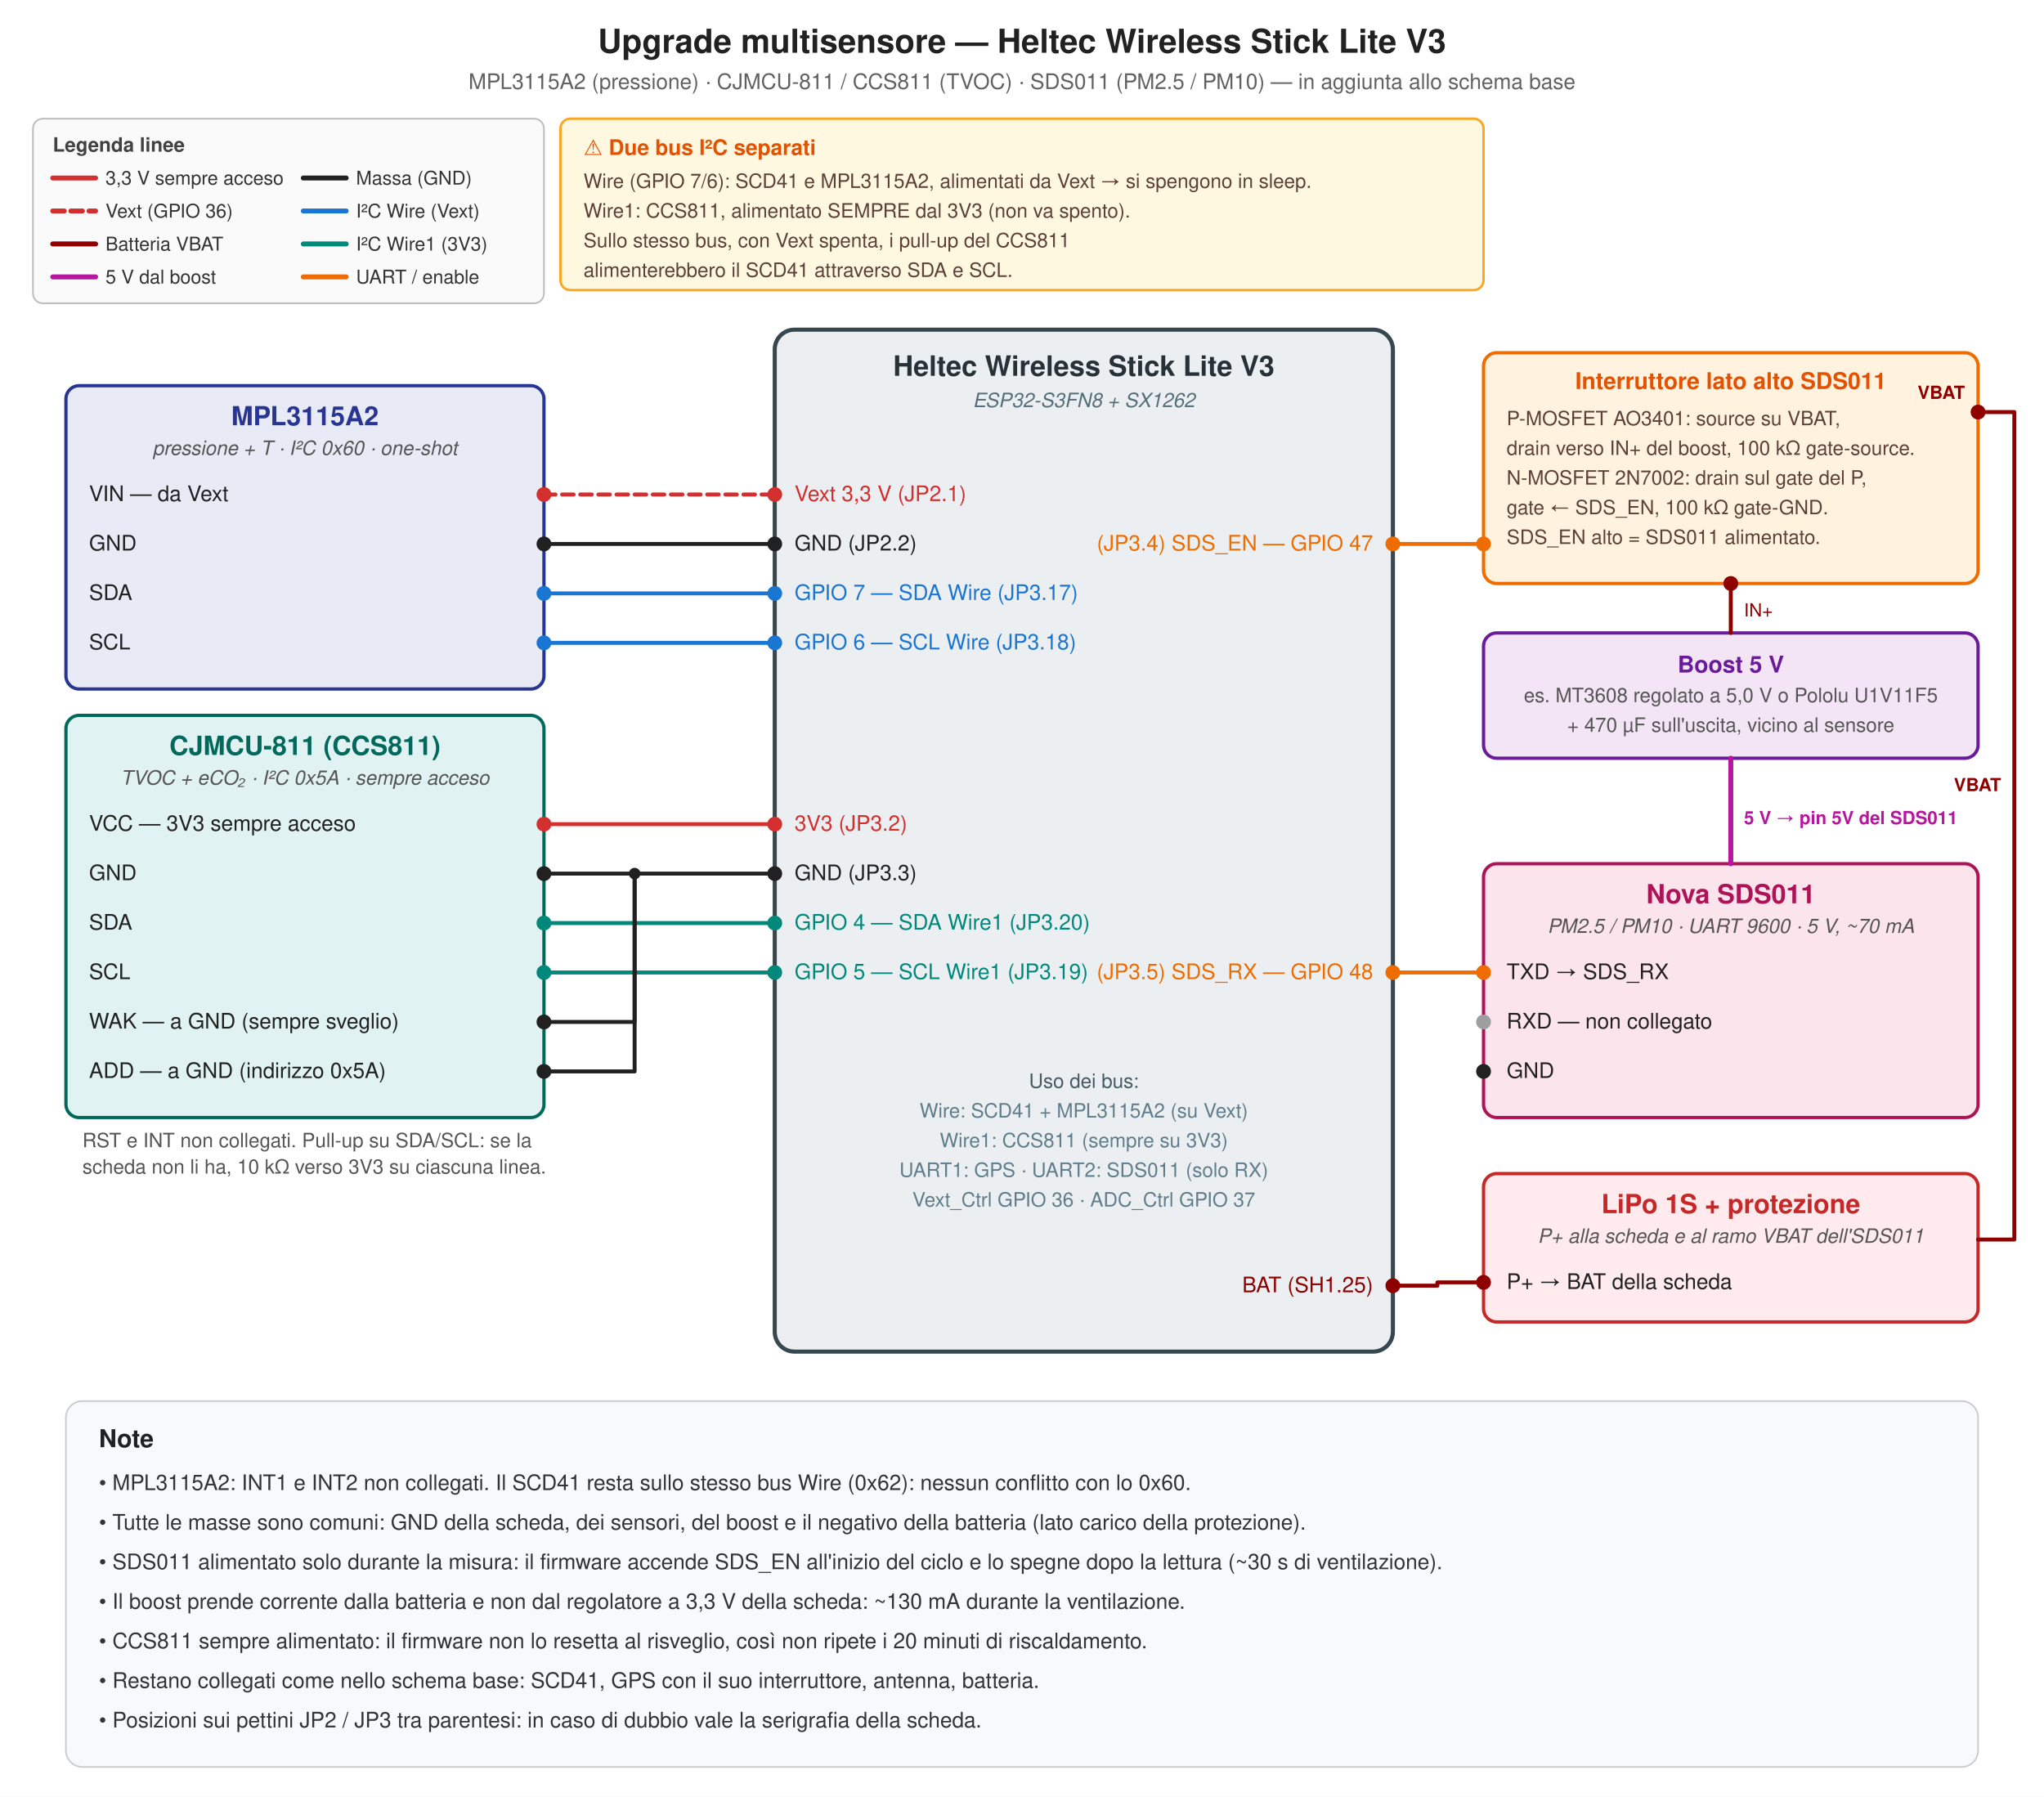
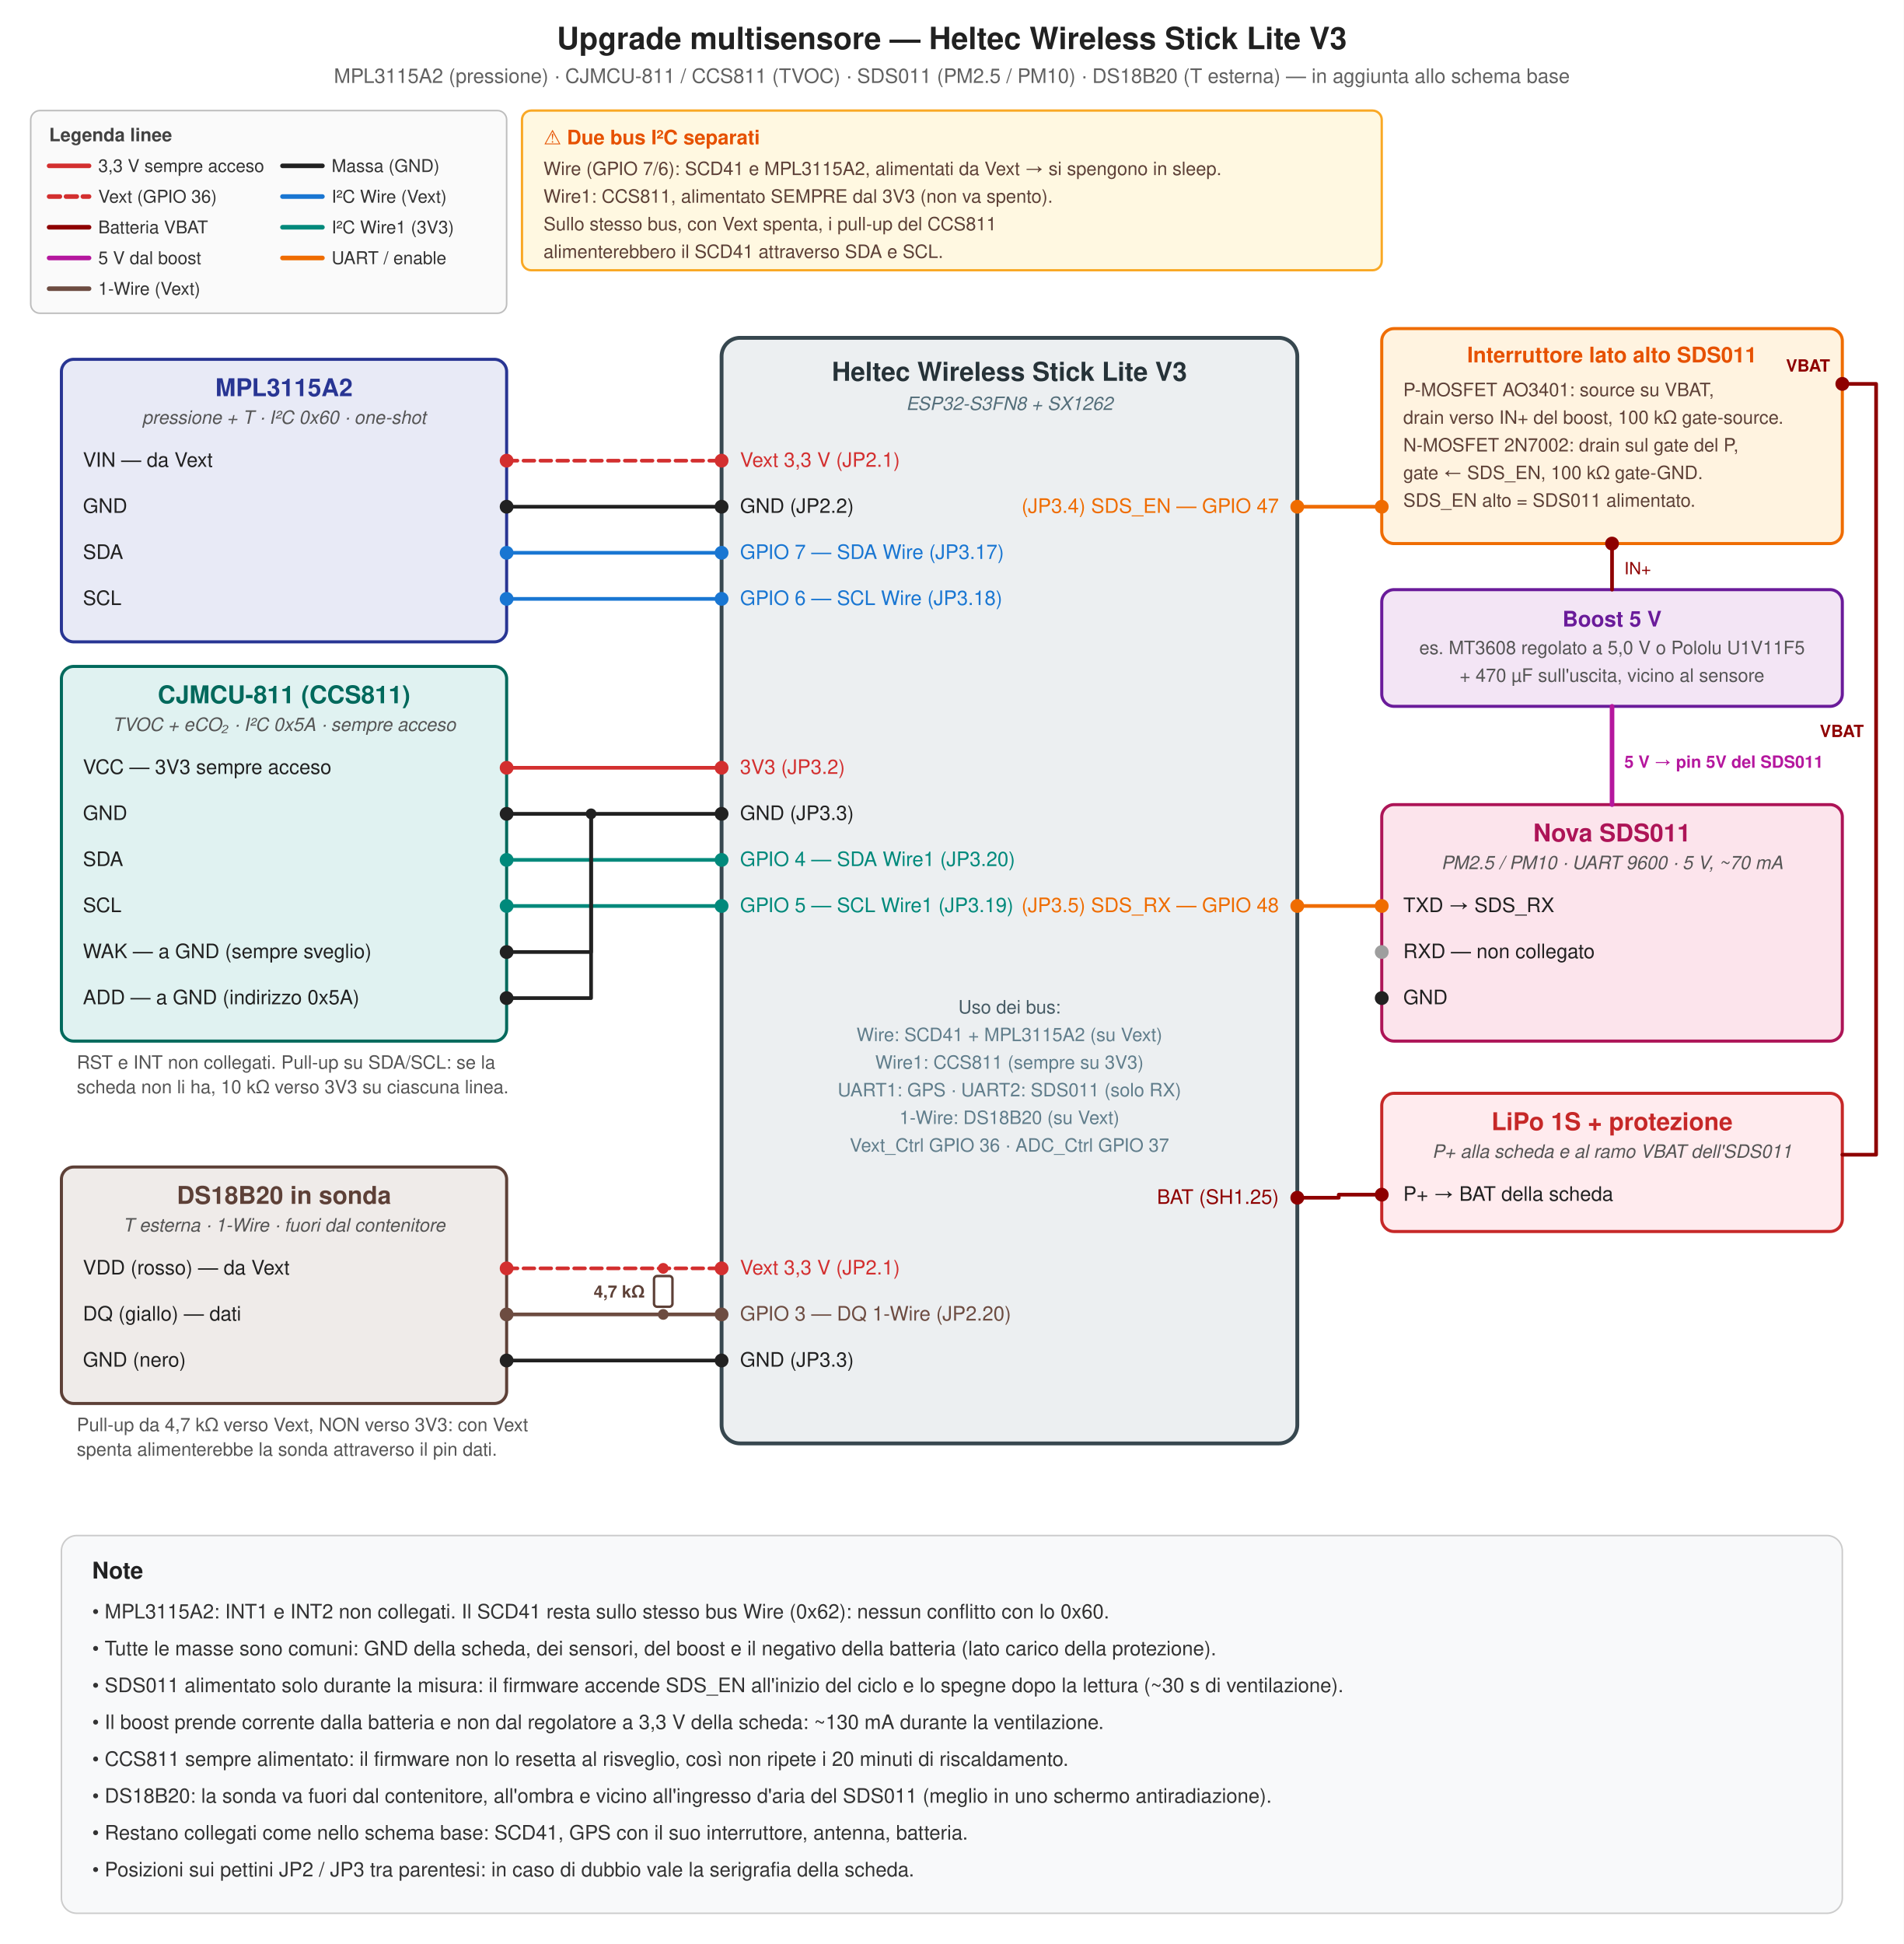
- <svg xmlns="http://www.w3.org/2000/svg" viewBox="0 0 1240 1090" width="1240" height="1090" font-family="Helvetica, Arial, sans-serif">
-   <rect width="1240" height="1090" fill="#ffffff" />
+ <svg xmlns="http://www.w3.org/2000/svg" viewBox="0 0 1240 1266" width="1240" height="1266" font-family="Helvetica, Arial, sans-serif">
+   <rect width="1240" height="1266" fill="#ffffff" />
  <text x="620" y="32" font-size="20" fill="#212121" text-anchor="middle" font-weight="bold">Upgrade multisensore — Heltec Wireless Stick Lite V3</text>
-   <text x="620" y="54" font-size="13" fill="#616161" text-anchor="middle">MPL3115A2 (pressione) · CJMCU-811 / CCS811 (TVOC) · SDS011 (PM2.5 / PM10) — in aggiunta allo schema base</text>
-   <rect x="20" y="72" width="310" height="112" rx="6" fill="#fafafa" stroke="#bdbdbd" stroke-width="1" />
+   <text x="620" y="54" font-size="13" fill="#616161" text-anchor="middle">MPL3115A2 (pressione) · CJMCU-811 / CCS811 (TVOC) · SDS011 (PM2.5 / PM10) · DS18B20 (T esterna) — in aggiunta allo schema base</text>
+   <rect x="20" y="72" width="310" height="132" rx="6" fill="#fafafa" stroke="#bdbdbd" stroke-width="1" />
  <text x="32" y="92" font-size="12" fill="#424242" text-anchor="start" font-weight="bold">Legenda linee</text>
  <path d="M32 108H58" fill="none" stroke="#d32f2f" stroke-width="3" stroke-linecap="round" stroke-linejoin="round" />
  <text x="64" y="112" font-size="11.5" fill="#333" text-anchor="start">3,3 V sempre acceso</text>
  <path d="M32 128H58" fill="none" stroke="#d32f2f" stroke-width="3" stroke-linecap="round" stroke-linejoin="round" stroke-dasharray="7 4" />
  <text x="64" y="132" font-size="11.5" fill="#333" text-anchor="start">Vext (GPIO 36)</text>
  <path d="M32 148H58" fill="none" stroke="#8e0000" stroke-width="3" stroke-linecap="round" stroke-linejoin="round" />
  <text x="64" y="152" font-size="11.5" fill="#333" text-anchor="start">Batteria VBAT</text>
  <path d="M32 168H58" fill="none" stroke="#b5179e" stroke-width="3" stroke-linecap="round" stroke-linejoin="round" />
  <text x="64" y="172" font-size="11.5" fill="#333" text-anchor="start">5 V dal boost</text>
  <path d="M184 108H210" fill="none" stroke="#212121" stroke-width="3" stroke-linecap="round" stroke-linejoin="round" />
  <text x="216" y="112" font-size="11.5" fill="#333" text-anchor="start">Massa (GND)</text>
  <path d="M184 128H210" fill="none" stroke="#1976d2" stroke-width="3" stroke-linecap="round" stroke-linejoin="round" />
  <text x="216" y="132" font-size="11.5" fill="#333" text-anchor="start">I²C Wire (Vext)</text>
  <path d="M184 148H210" fill="none" stroke="#00897b" stroke-width="3" stroke-linecap="round" stroke-linejoin="round" />
  <text x="216" y="152" font-size="11.5" fill="#333" text-anchor="start">I²C Wire1 (3V3)</text>
  <path d="M184 168H210" fill="none" stroke="#ef6c00" stroke-width="3" stroke-linecap="round" stroke-linejoin="round" />
  <text x="216" y="172" font-size="11.5" fill="#333" text-anchor="start">UART / enable</text>
+   <path d="M32 188H58" fill="none" stroke="#6d4c41" stroke-width="3" stroke-linecap="round" stroke-linejoin="round" />
+   <text x="64" y="192" font-size="11.5" fill="#333" text-anchor="start">1-Wire (Vext)</text>
  <rect x="340" y="72" width="560" height="104" rx="6" fill="#fff8e1" stroke="#f9a825" stroke-width="1.5" />
  <text x="354" y="94" font-size="13" fill="#e65100" text-anchor="start" font-weight="bold">⚠ Due bus I²C separati</text>
  <text x="354" y="114" font-size="12" fill="#5d4037" text-anchor="start">Wire (GPIO 7/6): SCD41 e MPL3115A2, alimentati da Vext → si spengono in sleep.</text>
  <text x="354" y="132" font-size="12" fill="#5d4037" text-anchor="start">Wire1: CCS811, alimentato SEMPRE dal 3V3 (non va spento).</text>
  <text x="354" y="150" font-size="12" fill="#5d4037" text-anchor="start">Sullo stesso bus, con Vext spenta, i pull-up del CCS811</text>
  <text x="354" y="168" font-size="12" fill="#5d4037" text-anchor="start">alimenterebbero il SCD41 attraverso SDA e SCL.</text>
-   <rect x="470" y="200" width="375" height="620" rx="12" fill="#eceff1" stroke="#37474f" stroke-width="2.5" />
-   <text x="657.5" y="228" font-size="17" fill="#263238" text-anchor="middle" font-weight="bold">Heltec Wireless Stick Lite V3</text>
-   <text x="657.5" y="247" font-size="12" fill="#546e7a" text-anchor="middle" font-style="italic">ESP32-S3FN8 + SX1262</text>
+   <rect x="470" y="220" width="375" height="720" rx="12" fill="#eceff1" stroke="#37474f" stroke-width="2.5" />
+   <text x="657.5" y="248" font-size="17" fill="#263238" text-anchor="middle" font-weight="bold">Heltec Wireless Stick Lite V3</text>
+   <text x="657.5" y="267" font-size="12" fill="#546e7a" text-anchor="middle" font-style="italic">ESP32-S3FN8 + SX1262</text>
  <circle cx="470" cy="300" r="4.5" fill="#d32f2f" />
  <text x="482" y="304" font-size="13" fill="#d32f2f" text-anchor="start">Vext 3,3 V (JP2.1)</text>
  <circle cx="470" cy="330" r="4.5" fill="#212121" />
  <text x="482" y="334" font-size="13" fill="#212121" text-anchor="start">GND (JP2.2)</text>
  <circle cx="470" cy="360" r="4.5" fill="#1976d2" />
  <text x="482" y="364" font-size="13" fill="#1976d2" text-anchor="start">GPIO 7 — SDA Wire (JP3.17)</text>
  <circle cx="470" cy="390" r="4.5" fill="#1976d2" />
  <text x="482" y="394" font-size="13" fill="#1976d2" text-anchor="start">GPIO 6 — SCL Wire (JP3.18)</text>
  <circle cx="470" cy="500" r="4.5" fill="#d32f2f" />
  <text x="482" y="504" font-size="13" fill="#d32f2f" text-anchor="start">3V3 (JP3.2)</text>
  <circle cx="470" cy="530" r="4.5" fill="#212121" />
  <text x="482" y="534" font-size="13" fill="#212121" text-anchor="start">GND (JP3.3)</text>
  <circle cx="470" cy="560" r="4.5" fill="#00897b" />
  <text x="482" y="564" font-size="13" fill="#00897b" text-anchor="start">GPIO 4 — SDA Wire1 (JP3.20)</text>
  <circle cx="470" cy="590" r="4.5" fill="#00897b" />
  <text x="482" y="594" font-size="13" fill="#00897b" text-anchor="start">GPIO 5 — SCL Wire1 (JP3.19)</text>
+   <circle cx="470" cy="826" r="4.5" fill="#d32f2f" />
+   <text x="482" y="830" font-size="13" fill="#d32f2f" text-anchor="start">Vext 3,3 V (JP2.1)</text>
+   <circle cx="470" cy="856" r="4.5" fill="#6d4c41" />
+   <text x="482" y="860" font-size="13" fill="#6d4c41" text-anchor="start">GPIO 3 — DQ 1-Wire (JP2.20)</text>
+   <circle cx="470" cy="886" r="4.5" fill="#212121" />
+   <text x="482" y="890" font-size="13" fill="#212121" text-anchor="start">GND (JP3.3)</text>
  <circle cx="845" cy="330" r="4.5" fill="#ef6c00" />
  <text x="833" y="334" font-size="13" fill="#ef6c00" text-anchor="end">(JP3.4) SDS_EN — GPIO 47</text>
  <circle cx="845" cy="590" r="4.5" fill="#ef6c00" />
  <text x="833" y="594" font-size="13" fill="#ef6c00" text-anchor="end">(JP3.5) SDS_RX — GPIO 48</text>
  <circle cx="845" cy="780" r="4.5" fill="#8e0000" />
  <text x="833" y="784" font-size="13" fill="#8e0000" text-anchor="end">BAT (SH1.25)</text>
  <text x="657.5" y="660" font-size="12" fill="#455a64" text-anchor="middle">Uso dei bus:</text>
  <text x="657.5" y="678" font-size="12" fill="#607d8b" text-anchor="middle">Wire: SCD41 + MPL3115A2 (su Vext)</text>
  <text x="657.5" y="696" font-size="12" fill="#607d8b" text-anchor="middle">Wire1: CCS811 (sempre su 3V3)</text>
  <text x="657.5" y="714" font-size="12" fill="#607d8b" text-anchor="middle">UART1: GPS · UART2: SDS011 (solo RX)</text>
-   <text x="657.5" y="732" font-size="12" fill="#607d8b" text-anchor="middle">Vext_Ctrl GPIO 36 · ADC_Ctrl GPIO 37</text>
+   <text x="657.5" y="732" font-size="12" fill="#607d8b" text-anchor="middle">1-Wire: DS18B20 (su Vext)</text>
+   <text x="657.5" y="750" font-size="12" fill="#607d8b" text-anchor="middle">Vext_Ctrl GPIO 36 · ADC_Ctrl GPIO 37</text>
  <rect x="40" y="234" width="290" height="184" rx="8" fill="#e8eaf6" stroke="#283593" stroke-width="2" />
  <text x="185.0" y="258" font-size="16" fill="#283593" text-anchor="middle" font-weight="bold">MPL3115A2</text>
  <text x="185.0" y="276" font-size="12" fill="#555" text-anchor="middle" font-style="italic">pressione + T · I²C 0x60 · one-shot</text>
  <circle cx="330" cy="300" r="4.5" fill="#d32f2f" />
  <text x="54" y="304" font-size="13" fill="#212121" text-anchor="start">VIN — da Vext</text>
  <circle cx="330" cy="330" r="4.5" fill="#212121" />
  <text x="54" y="334" font-size="13" fill="#212121" text-anchor="start">GND</text>
  <circle cx="330" cy="360" r="4.5" fill="#1976d2" />
  <text x="54" y="364" font-size="13" fill="#212121" text-anchor="start">SDA</text>
  <circle cx="330" cy="390" r="4.5" fill="#1976d2" />
  <text x="54" y="394" font-size="13" fill="#212121" text-anchor="start">SCL</text>
  <path d="M330 300H400V300H470" fill="none" stroke="#d32f2f" stroke-width="2.4" stroke-linecap="round" stroke-linejoin="round" stroke-dasharray="7 4" />
  <path d="M330 330H385V330H470" fill="none" stroke="#212121" stroke-width="2.4" stroke-linecap="round" stroke-linejoin="round" />
  <path d="M330 360H370V360H470" fill="none" stroke="#1976d2" stroke-width="2.4" stroke-linecap="round" stroke-linejoin="round" />
  <path d="M330 390H355V390H470" fill="none" stroke="#1976d2" stroke-width="2.4" stroke-linecap="round" stroke-linejoin="round" />
  <rect x="40" y="434" width="290" height="244" rx="8" fill="#e0f2f1" stroke="#00695c" stroke-width="2" />
  <text x="185.0" y="458" font-size="16" fill="#00695c" text-anchor="middle" font-weight="bold">CJMCU-811 (CCS811)</text>
  <text x="185.0" y="476" font-size="12" fill="#555" text-anchor="middle" font-style="italic">TVOC + eCO₂ · I²C 0x5A · sempre acceso</text>
  <circle cx="330" cy="500" r="4.5" fill="#d32f2f" />
  <text x="54" y="504" font-size="13" fill="#212121" text-anchor="start">VCC — 3V3 sempre acceso</text>
  <circle cx="330" cy="530" r="4.5" fill="#212121" />
  <text x="54" y="534" font-size="13" fill="#212121" text-anchor="start">GND</text>
  <circle cx="330" cy="560" r="4.5" fill="#00897b" />
  <text x="54" y="564" font-size="13" fill="#212121" text-anchor="start">SDA</text>
  <circle cx="330" cy="590" r="4.5" fill="#00897b" />
  <text x="54" y="594" font-size="13" fill="#212121" text-anchor="start">SCL</text>
  <circle cx="330" cy="620" r="4.5" fill="#212121" />
  <text x="54" y="624" font-size="13" fill="#212121" text-anchor="start">WAK — a GND (sempre sveglio)</text>
  <circle cx="330" cy="650" r="4.5" fill="#212121" />
  <text x="54" y="654" font-size="13" fill="#212121" text-anchor="start">ADD — a GND (indirizzo 0x5A)</text>
  <path d="M330 500H400V500H470" fill="none" stroke="#d32f2f" stroke-width="2.4" stroke-linecap="round" stroke-linejoin="round" />
  <path d="M330 530H385V530H470" fill="none" stroke="#212121" stroke-width="2.4" stroke-linecap="round" stroke-linejoin="round" />
  <path d="M330 560H370V560H470" fill="none" stroke="#00897b" stroke-width="2.4" stroke-linecap="round" stroke-linejoin="round" />
  <path d="M330 590H355V590H470" fill="none" stroke="#00897b" stroke-width="2.4" stroke-linecap="round" stroke-linejoin="round" />
  <path d="M330 620H385V530" fill="none" stroke="#212121" stroke-width="2.4" stroke-linecap="round" stroke-linejoin="round" />
  <path d="M330 650H385V530" fill="none" stroke="#212121" stroke-width="2.4" stroke-linecap="round" stroke-linejoin="round" />
  <circle cx="385" cy="530" r="3.5" fill="#212121" />
  <text x="50" y="696" font-size="12" fill="#555" text-anchor="start">RST e INT non collegati. Pull-up su SDA/SCL: se la</text>
  <text x="50" y="712" font-size="12" fill="#555" text-anchor="start">scheda non li ha, 10 kΩ verso 3V3 su ciascuna linea.</text>
+   <rect x="40" y="760" width="290" height="154" rx="8" fill="#efebe9" stroke="#5d4037" stroke-width="2" />
+   <text x="185.0" y="784" font-size="16" fill="#5d4037" text-anchor="middle" font-weight="bold">DS18B20 in sonda</text>
+   <text x="185.0" y="802" font-size="12" fill="#555" text-anchor="middle" font-style="italic">T esterna · 1-Wire · fuori dal contenitore</text>
+   <circle cx="330" cy="826" r="4.5" fill="#d32f2f" />
+   <text x="54" y="830" font-size="13" fill="#212121" text-anchor="start">VDD (rosso) — da Vext</text>
+   <circle cx="330" cy="856" r="4.5" fill="#6d4c41" />
+   <text x="54" y="860" font-size="13" fill="#212121" text-anchor="start">DQ (giallo) — dati</text>
+   <circle cx="330" cy="886" r="4.5" fill="#212121" />
+   <text x="54" y="890" font-size="13" fill="#212121" text-anchor="start">GND (nero)</text>
+   <path d="M330 826H400V826H470" fill="none" stroke="#d32f2f" stroke-width="2.4" stroke-linecap="round" stroke-linejoin="round" stroke-dasharray="7 4" />
+   <path d="M330 856H385V856H470" fill="none" stroke="#6d4c41" stroke-width="2.4" stroke-linecap="round" stroke-linejoin="round" />
+   <path d="M330 886H370V886H470" fill="none" stroke="#212121" stroke-width="2.4" stroke-linecap="round" stroke-linejoin="round" />
+   <circle cx="432" cy="826" r="3.5" fill="#d32f2f" />
+   <circle cx="432" cy="856" r="3.5" fill="#6d4c41" />
+   <rect x="426" y="831" width="12" height="20" rx="2" fill="#ffffff" stroke="#5d4037" stroke-width="1.6" />
+   <text x="420" y="845.0" font-size="11" fill="#5d4037" text-anchor="end" font-weight="bold">4,7 kΩ</text>
+   <text x="50" y="932" font-size="12" fill="#555" text-anchor="start">Pull-up da 4,7 kΩ verso Vext, NON verso 3V3: con Vext</text>
+   <text x="50" y="948" font-size="12" fill="#555" text-anchor="start">spenta alimenterebbe la sonda attraverso il pin dati.</text>
  <rect x="900" y="214" width="300" height="140" rx="8" fill="#fff3e0" stroke="#ef6c00" stroke-width="2" />
  <text x="1050" y="236" font-size="14" fill="#e65100" text-anchor="middle" font-weight="bold">Interruttore lato alto SDS011</text>
  <text x="914" y="258" font-size="12" fill="#5d4037" text-anchor="start">P-MOSFET AO3401: source su VBAT,</text>
  <text x="914" y="276" font-size="12" fill="#5d4037" text-anchor="start">drain verso IN+ del boost, 100 kΩ gate-source.</text>
  <text x="914" y="294" font-size="12" fill="#5d4037" text-anchor="start">N-MOSFET 2N7002: drain sul gate del P,</text>
  <text x="914" y="312" font-size="12" fill="#5d4037" text-anchor="start">gate ← SDS_EN, 100 kΩ gate-GND.</text>
  <text x="914" y="330" font-size="12" fill="#5d4037" text-anchor="start">SDS_EN alto = SDS011 alimentato.</text>
  <circle cx="900" cy="330" r="4.5" fill="#ef6c00" />
  <text x="908" y="324" font-size="11" fill="#212121" text-anchor="start" />
  <path d="M845 330H900" fill="none" stroke="#ef6c00" stroke-width="2.4" stroke-linecap="round" stroke-linejoin="round" />
  <circle cx="1200" cy="250" r="4.5" fill="#8e0000" />
  <text x="1192" y="242" font-size="11" fill="#8e0000" text-anchor="end" font-weight="bold">VBAT</text>
  <circle cx="1050" cy="354" r="4.5" fill="#8e0000" />
  <rect x="900" y="384" width="300" height="76" rx="8" fill="#f3e5f5" stroke="#6a1b9a" stroke-width="2" />
  <text x="1050" y="408" font-size="14" fill="#6a1b9a" text-anchor="middle" font-weight="bold">Boost 5 V</text>
  <text x="1050" y="426" font-size="12" fill="#555" text-anchor="middle">es. MT3608 regolato a 5,0 V o Pololu U1V11F5</text>
  <text x="1050" y="444" font-size="12" fill="#555" text-anchor="middle">+ 470 µF sull'uscita, vicino al sensore</text>
  <path d="M1050 354V384" fill="none" stroke="#8e0000" stroke-width="2.4" stroke-linecap="round" stroke-linejoin="round" />
  <text x="1058" y="374" font-size="11" fill="#8e0000" text-anchor="start">IN+</text>
  <rect x="900" y="524" width="300" height="154" rx="8" fill="#fce4ec" stroke="#ad1457" stroke-width="2" />
  <text x="1050.0" y="548" font-size="16" fill="#ad1457" text-anchor="middle" font-weight="bold">Nova SDS011</text>
  <text x="1050.0" y="566" font-size="12" fill="#555" text-anchor="middle" font-style="italic">PM2.5 / PM10 · UART 9600 · 5 V, ~70 mA</text>
  <circle cx="900" cy="590" r="4.5" fill="#ef6c00" />
  <text x="914" y="594" font-size="13" fill="#212121" text-anchor="start">TXD → SDS_RX</text>
  <circle cx="900" cy="620" r="4.5" fill="#9e9e9e" />
  <text x="914" y="624" font-size="13" fill="#212121" text-anchor="start">RXD — non collegato</text>
  <circle cx="900" cy="650" r="4.5" fill="#212121" />
  <text x="914" y="654" font-size="13" fill="#212121" text-anchor="start">GND</text>
  <path d="M1050 460V524" fill="none" stroke="#b5179e" stroke-width="3" stroke-linecap="round" stroke-linejoin="round" />
  <text x="1058" y="500" font-size="11" fill="#b5179e" text-anchor="start" font-weight="bold">5 V → pin 5V del SDS011</text>
  <path d="M845 590H872V590H900" fill="none" stroke="#ef6c00" stroke-width="2.4" stroke-linecap="round" stroke-linejoin="round" />
  <rect x="900" y="712" width="300" height="90" rx="8" fill="#ffebee" stroke="#c62828" stroke-width="2" />
  <text x="1050.0" y="736" font-size="16" fill="#c62828" text-anchor="middle" font-weight="bold">LiPo 1S + protezione</text>
  <text x="1050.0" y="754" font-size="12" fill="#555" text-anchor="middle" font-style="italic">P+ alla scheda e al ramo VBAT dell'SDS011</text>
  <circle cx="900" cy="778" r="4.5" fill="#8e0000" />
  <text x="914" y="782" font-size="13" fill="#212121" text-anchor="start">P+ → BAT della scheda</text>
  <path d="M845 780H872V778H900" fill="none" stroke="#8e0000" stroke-width="2.4" stroke-linecap="round" stroke-linejoin="round" />
  <path d="M1200 752H1222V250H1200" fill="none" stroke="#8e0000" stroke-width="2.4" stroke-linecap="round" stroke-linejoin="round" />
  <text x="1214" y="480" font-size="11" fill="#8e0000" text-anchor="end" font-weight="bold">VBAT</text>
-   <rect x="40" y="850" width="1160" height="222" rx="10" fill="#f8f9fa" stroke="#ccc" stroke-width="1" />
-   <text x="60" y="878" font-size="15" fill="#212121" text-anchor="start" font-weight="bold">Note</text>
-   <text x="60" y="904" font-size="13" fill="#333" text-anchor="start">• MPL3115A2: INT1 e INT2 non collegati. Il SCD41 resta sullo stesso bus Wire (0x62): nessun conflitto con lo 0x60.</text>
-   <text x="60" y="928" font-size="13" fill="#333" text-anchor="start">• Tutte le masse sono comuni: GND della scheda, dei sensori, del boost e il negativo della batteria (lato carico della protezione).</text>
-   <text x="60" y="952" font-size="13" fill="#333" text-anchor="start">• SDS011 alimentato solo durante la misura: il firmware accende SDS_EN all'inizio del ciclo e lo spegne dopo la lettura (~30 s di ventilazione).</text>
-   <text x="60" y="976" font-size="13" fill="#333" text-anchor="start">• Il boost prende corrente dalla batteria e non dal regolatore a 3,3 V della scheda: ~130 mA durante la ventilazione.</text>
-   <text x="60" y="1000" font-size="13" fill="#333" text-anchor="start">• CCS811 sempre alimentato: il firmware non lo resetta al risveglio, così non ripete i 20 minuti di riscaldamento.</text>
-   <text x="60" y="1024" font-size="13" fill="#333" text-anchor="start">• Restano collegati come nello schema base: SCD41, GPS con il suo interruttore, antenna, batteria.</text>
-   <text x="60" y="1048" font-size="13" fill="#333" text-anchor="start">• Posizioni sui pettini JP2 / JP3 tra parentesi: in caso di dubbio vale la serigrafia della scheda.</text>
+   <rect x="40" y="1000" width="1160" height="246" rx="10" fill="#f8f9fa" stroke="#ccc" stroke-width="1" />
+   <text x="60" y="1028" font-size="15" fill="#212121" text-anchor="start" font-weight="bold">Note</text>
+   <text x="60" y="1054" font-size="13" fill="#333" text-anchor="start">• MPL3115A2: INT1 e INT2 non collegati. Il SCD41 resta sullo stesso bus Wire (0x62): nessun conflitto con lo 0x60.</text>
+   <text x="60" y="1078" font-size="13" fill="#333" text-anchor="start">• Tutte le masse sono comuni: GND della scheda, dei sensori, del boost e il negativo della batteria (lato carico della protezione).</text>
+   <text x="60" y="1102" font-size="13" fill="#333" text-anchor="start">• SDS011 alimentato solo durante la misura: il firmware accende SDS_EN all'inizio del ciclo e lo spegne dopo la lettura (~30 s di ventilazione).</text>
+   <text x="60" y="1126" font-size="13" fill="#333" text-anchor="start">• Il boost prende corrente dalla batteria e non dal regolatore a 3,3 V della scheda: ~130 mA durante la ventilazione.</text>
+   <text x="60" y="1150" font-size="13" fill="#333" text-anchor="start">• CCS811 sempre alimentato: il firmware non lo resetta al risveglio, così non ripete i 20 minuti di riscaldamento.</text>
+   <text x="60" y="1174" font-size="13" fill="#333" text-anchor="start">• DS18B20: la sonda va fuori dal contenitore, all'ombra e vicino all'ingresso d'aria del SDS011 (meglio in uno schermo antiradiazione).</text>
+   <text x="60" y="1198" font-size="13" fill="#333" text-anchor="start">• Restano collegati come nello schema base: SCD41, GPS con il suo interruttore, antenna, batteria.</text>
+   <text x="60" y="1222" font-size="13" fill="#333" text-anchor="start">• Posizioni sui pettini JP2 / JP3 tra parentesi: in caso di dubbio vale la serigrafia della scheda.</text>
</svg>
